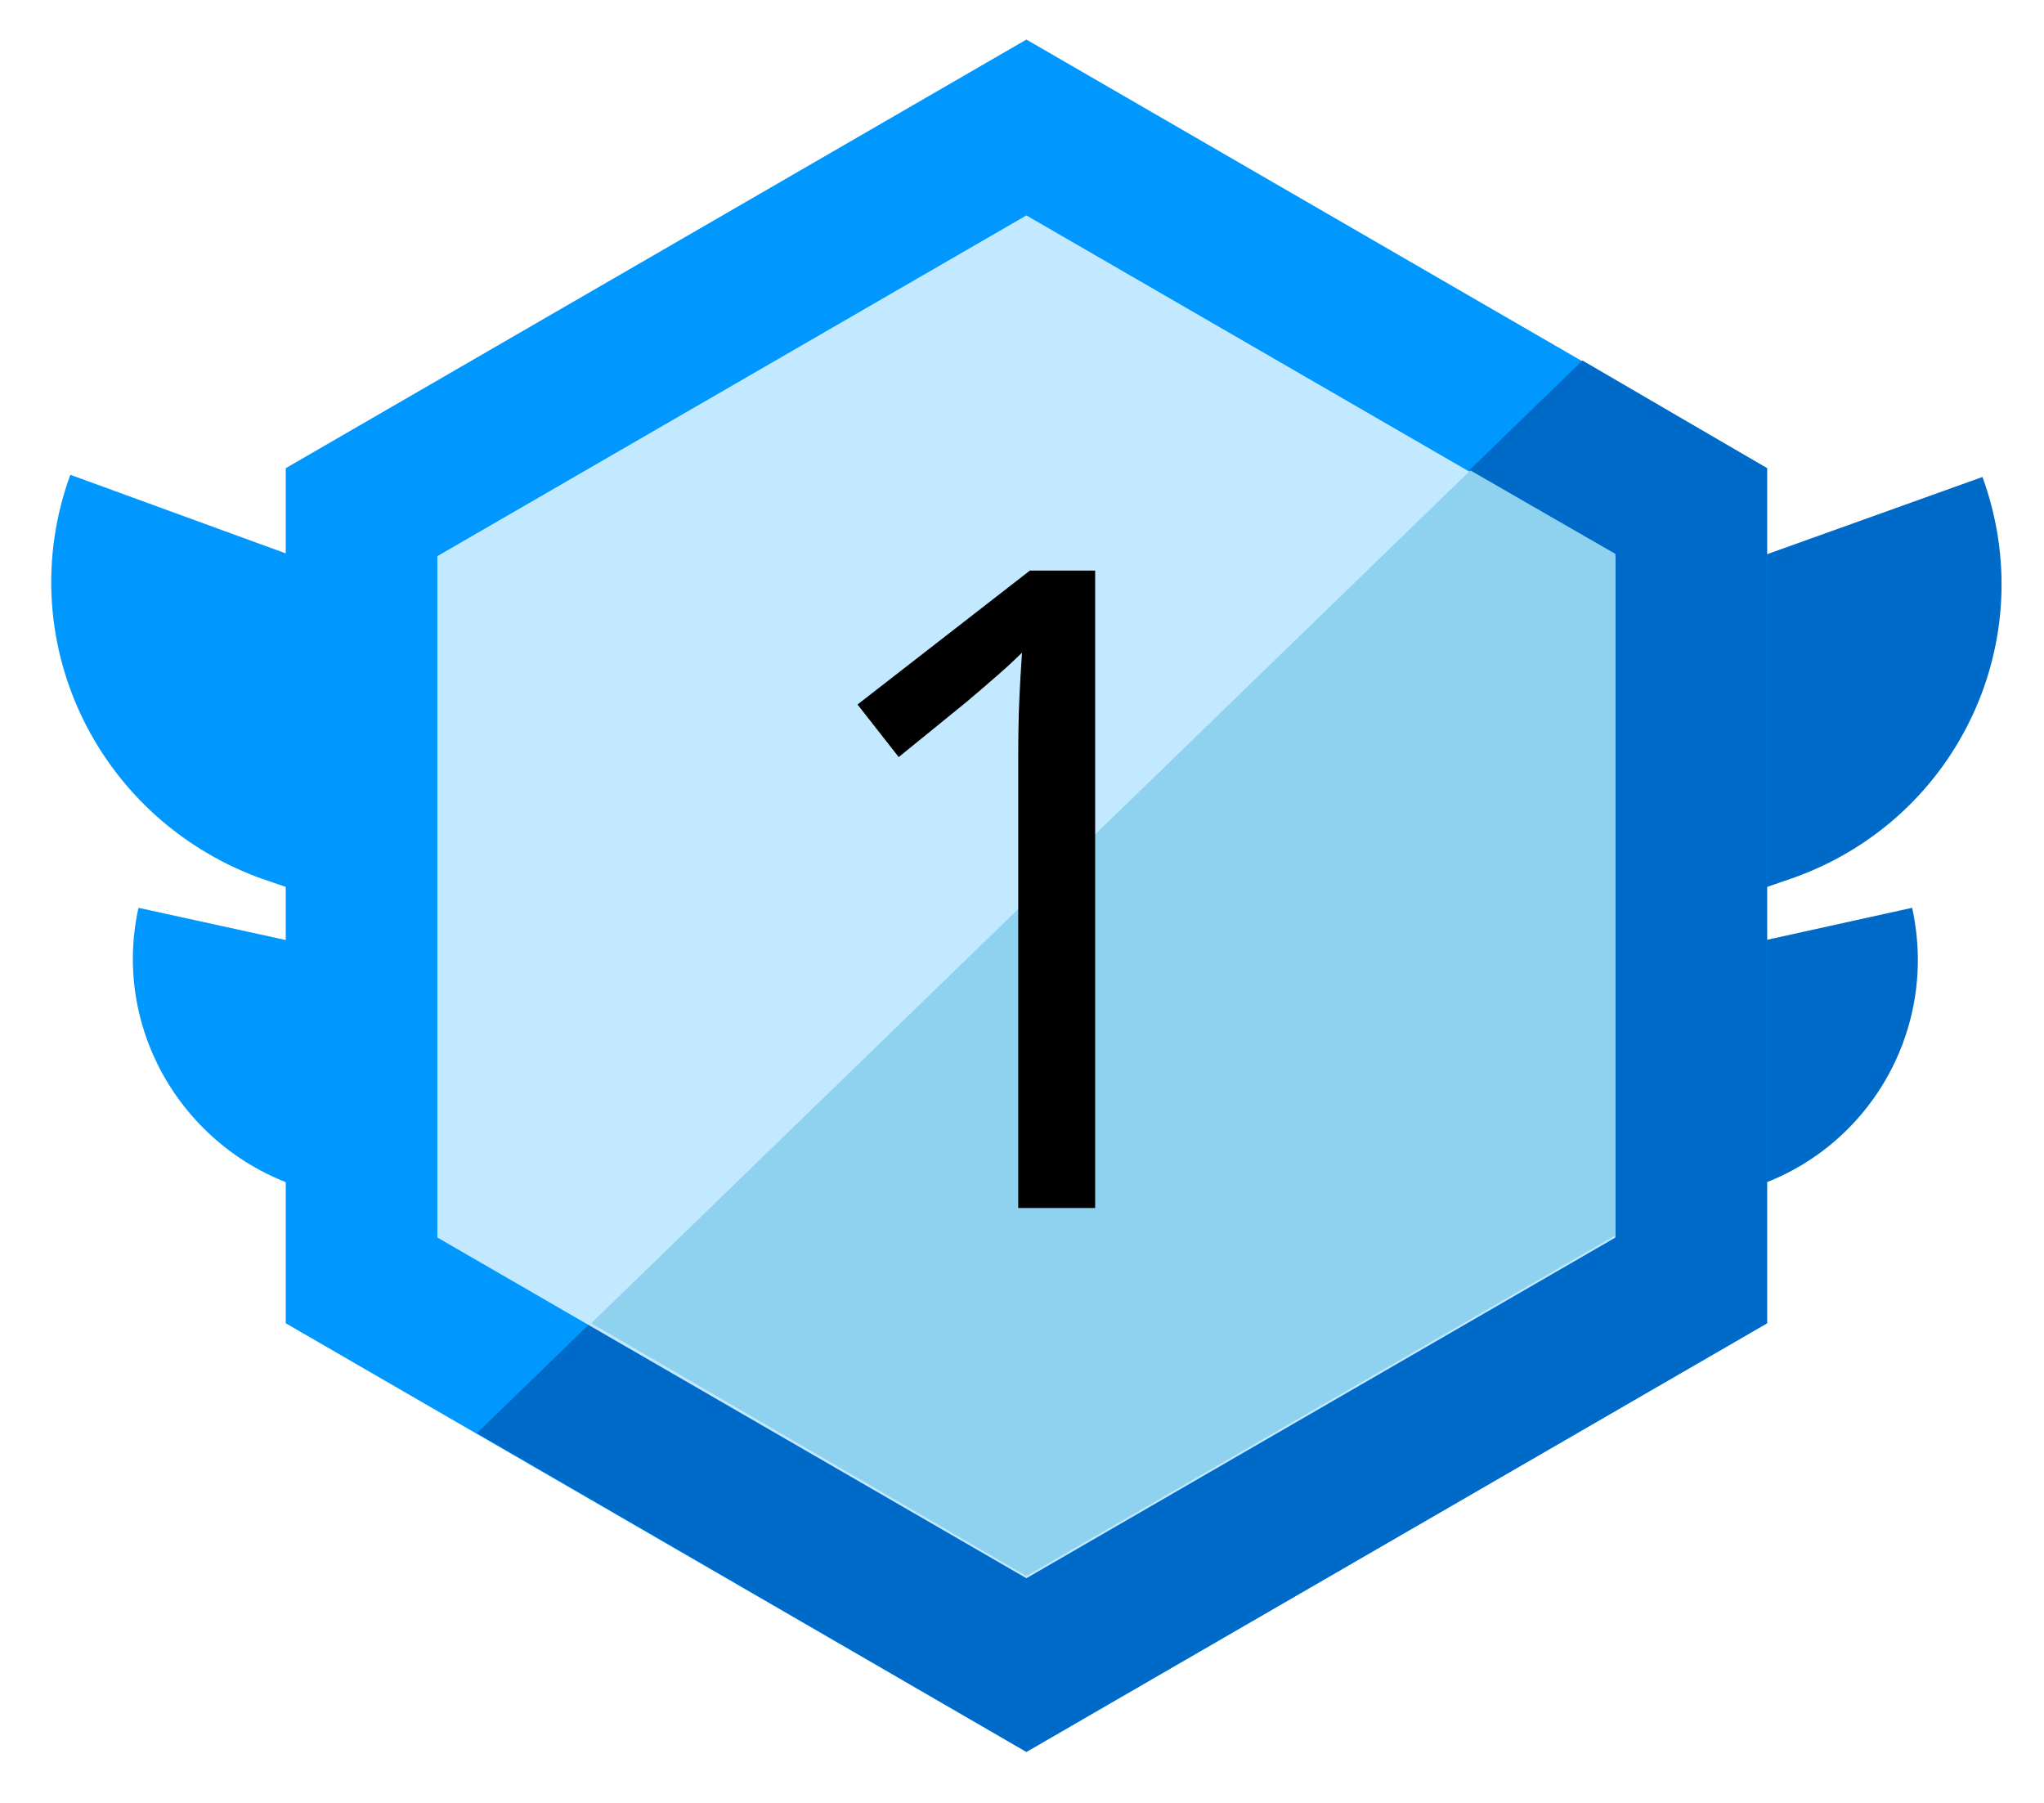
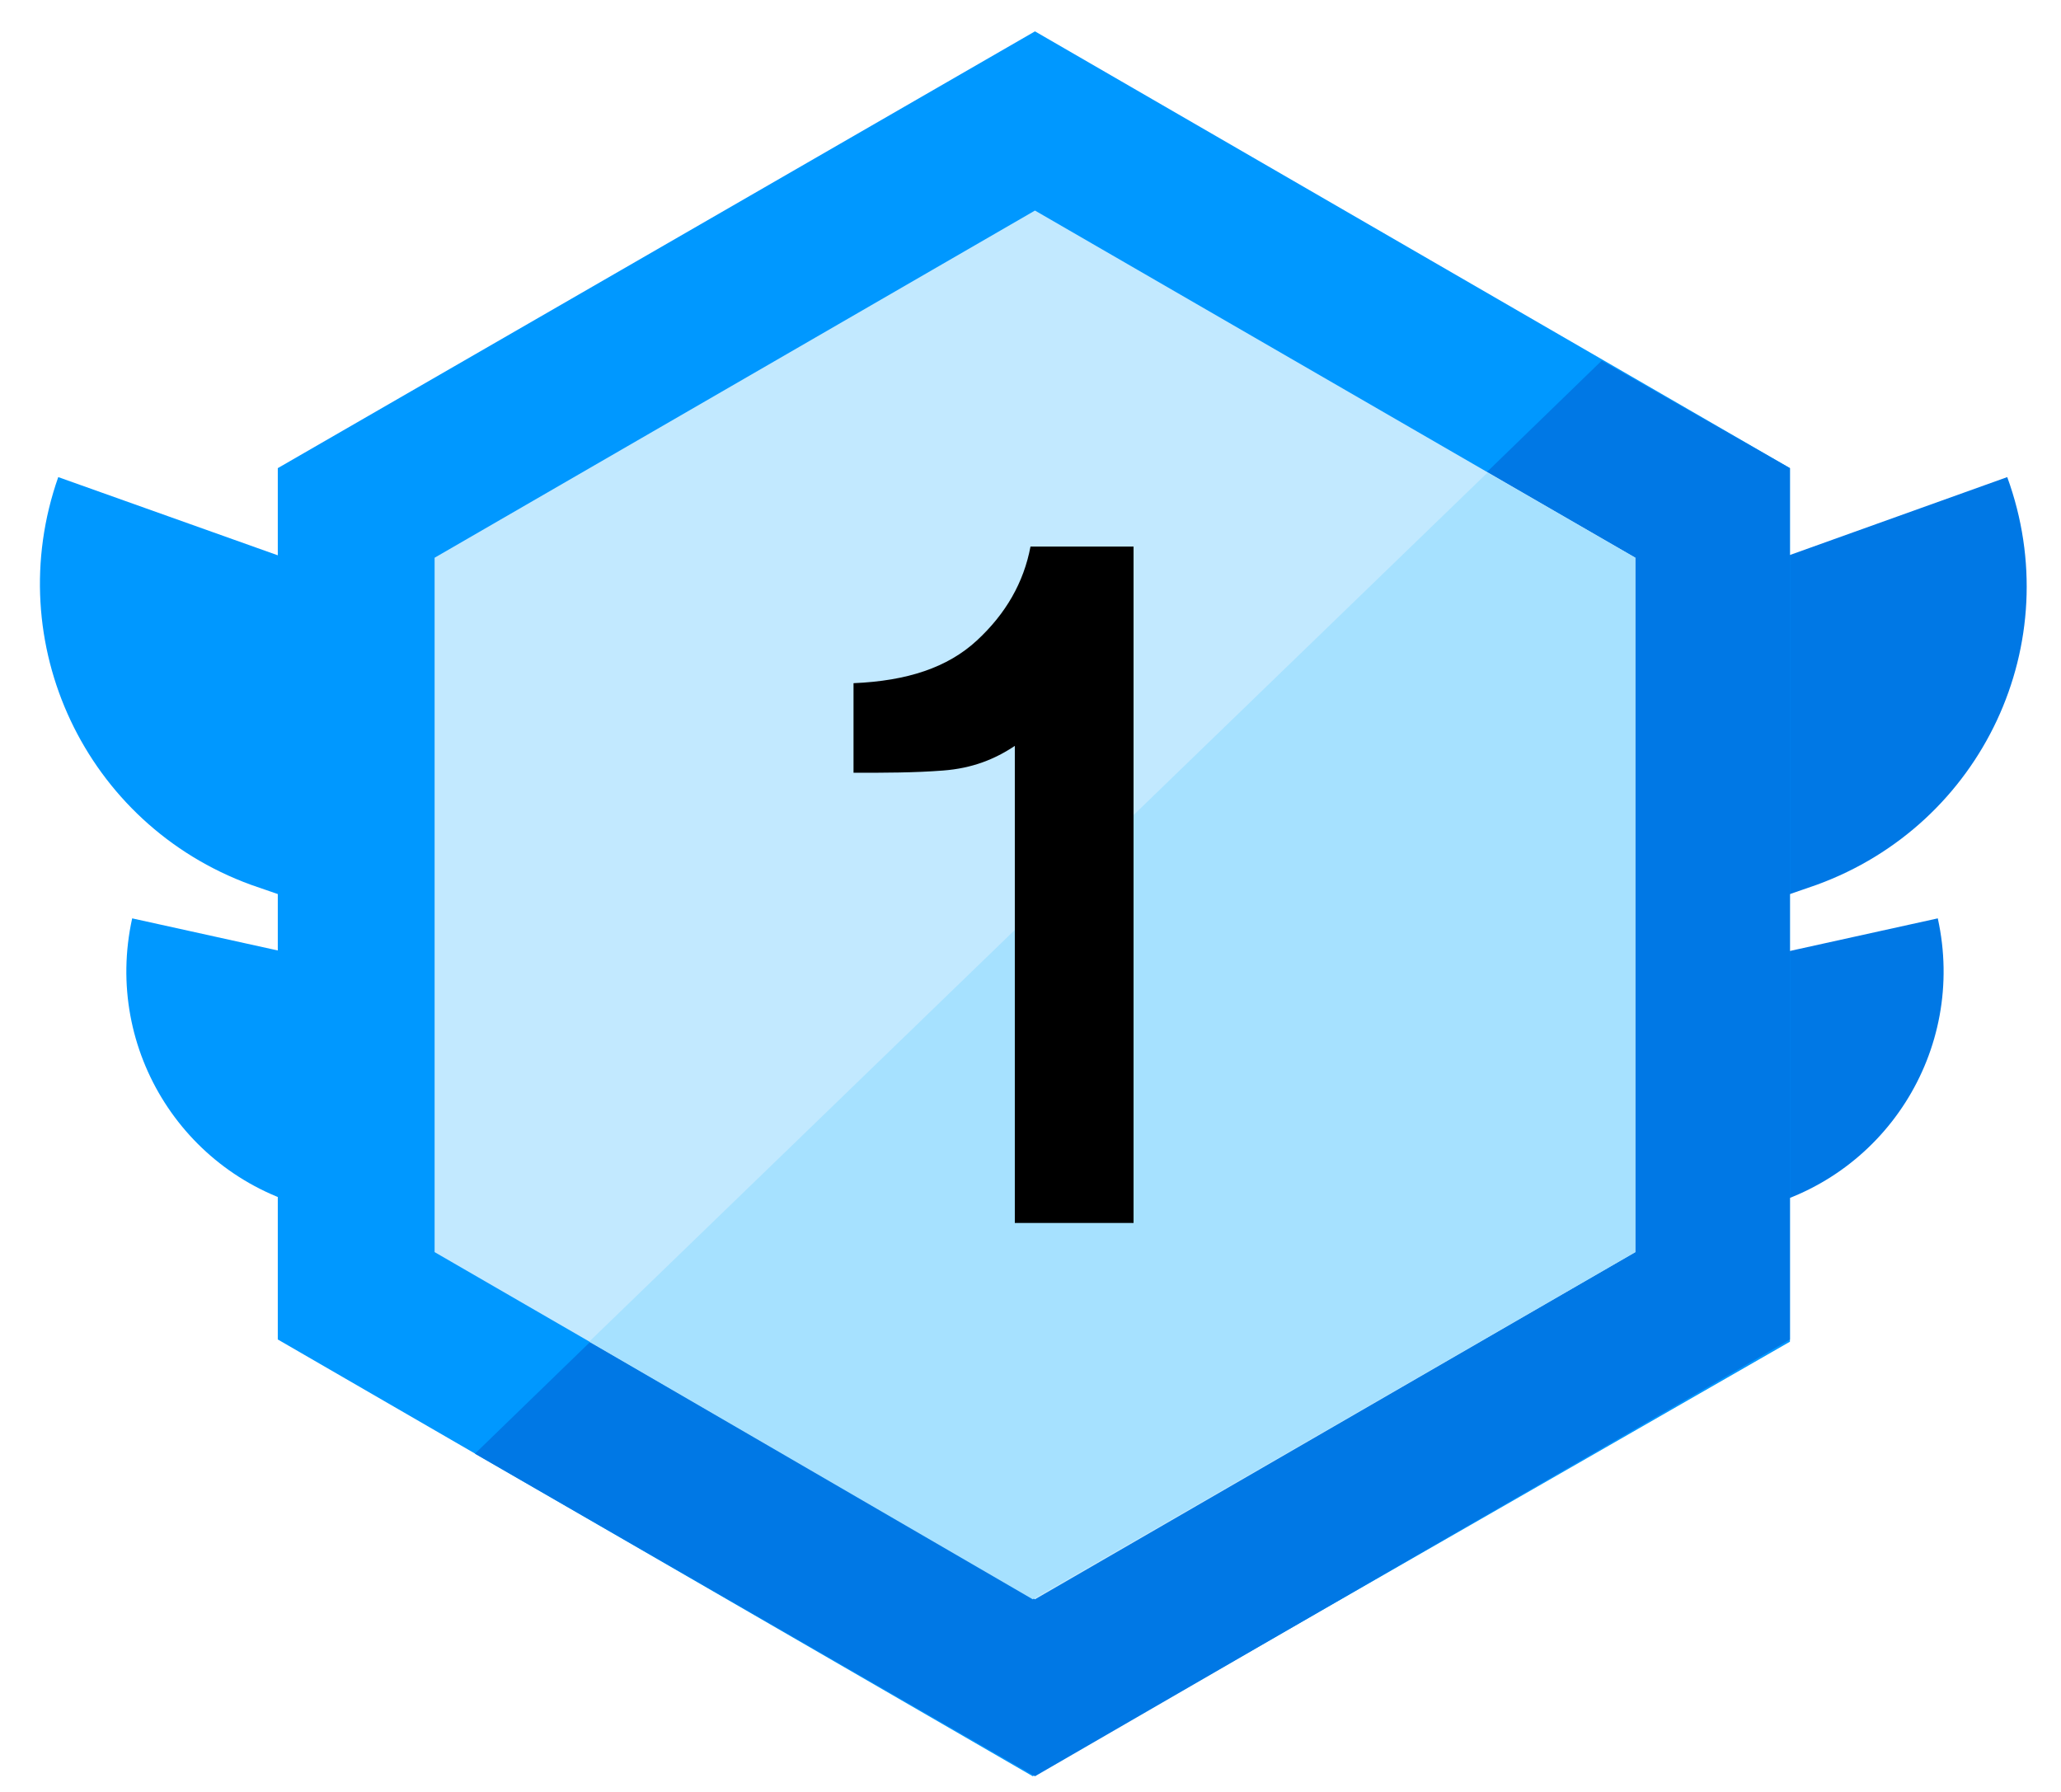
- <svg xmlns="http://www.w3.org/2000/svg" enable-background="new 0 0 93 82" viewBox="0 0 93 82">
+ <svg xmlns="http://www.w3.org/2000/svg" enable-background="new 0 0 92 80" viewBox="0 0 92 80">
  <clipPath id="a">
-     <path d="m2.3 1.8h88.8v77.9h-88.8z" />
+     <path d="m1.8 1.4h88.8v77.9h-88.8z" />
  </clipPath>
  <g clip-path="url(#a)">
-     <path d="m19.1 27.4-4.8 13.4-2.6-.9c-7.4-2.8-11.2-10.9-8.5-18.3z" fill="#0098ff" />
-     <path d="m19.1 44.1-2.3 10.7-2.1-.5c-5.9-1.3-9.7-7.1-8.4-13z" fill="#0098ff" />
-     <path d="m74.3 27.4 4.8 13.4 2.6-.9c7.4-2.7 11.2-10.8 8.5-18.2z" fill="#006ac9" />
-     <path d="m74.3 44.1 2.3 10.7 2.1-.5c5.9-1.3 9.6-7.1 8.3-13z" fill="#006ac9" />
-     <path d="m80.4 60.2v-38.9l-33.7-19.5-33.7 19.5v38.9l33.7 19.5z" fill="#0098ff" />
-     <path d="m46.7 79.7 33.7-19.5v-38.9l-8.4-4.9-50.3 48.8z" fill="#006ac9" />
-     <path d="m46.7 9.8-26.8 15.5v31l26.8 15.5 26.8-15.5v-31z" fill="#c2e9ff" />
-     <path d="m26.9 60.2 19.8 11.5 26.8-15.5v-31l-6.6-3.8z" fill="#8fd2ef" />
+     <path d="m18.6 27-4.8 13.4-2.6-.9c-7.4-2.7-11.2-10.8-8.6-18.2z" fill="#0098ff" />
+     <path d="m18.6 43.8-2.3 10.7-2.1-.5c-5.9-1.3-9.6-7.1-8.3-13z" fill="#0098ff" />
+     <path d="m73.7 27 4.8 13.4 2.6-.9c7.4-2.7 11.2-10.8 8.5-18.2z" fill="#0078e5" />
+     <path d="m73.8 43.8 2.3 10.7 2.1-.5c5.9-1.3 9.6-7.1 8.3-13z" fill="#0078e5" />
+     <path d="m79.9 59.9v-39l-33.7-19.5-33.8 19.5v38.9l33.7 19.5z" fill="#0098ff" />
+     <path d="m46.2 79.3 33.7-19.5v-38.9l-8.4-4.8-50.3 48.8z" fill="#0078e5" />
+     <path d="m46.2 9.4-26.8 15.5v31l26.8 15.5 26.8-15.5v-31z" fill="#c2e9ff" />
+     <path d="m26.3 59.9 19.8 11.5 26.9-15.5v-31l-6.6-3.8z" fill="#a6e1ff" />
  </g>
-   <text font-family="'BusanFont_Provisional'" font-size="40.632" transform="translate(35.4064 54.9576)">1</text>
+   <path d="m50.6 54.6h-5.3v-21.3c-.9.6-1.9 1-3.2 1.1s-2.6.1-4 .1v-4c2.4-.1 4.2-.7 5.5-1.9s2.1-2.6 2.4-4.2h4.6z" />
</svg>
